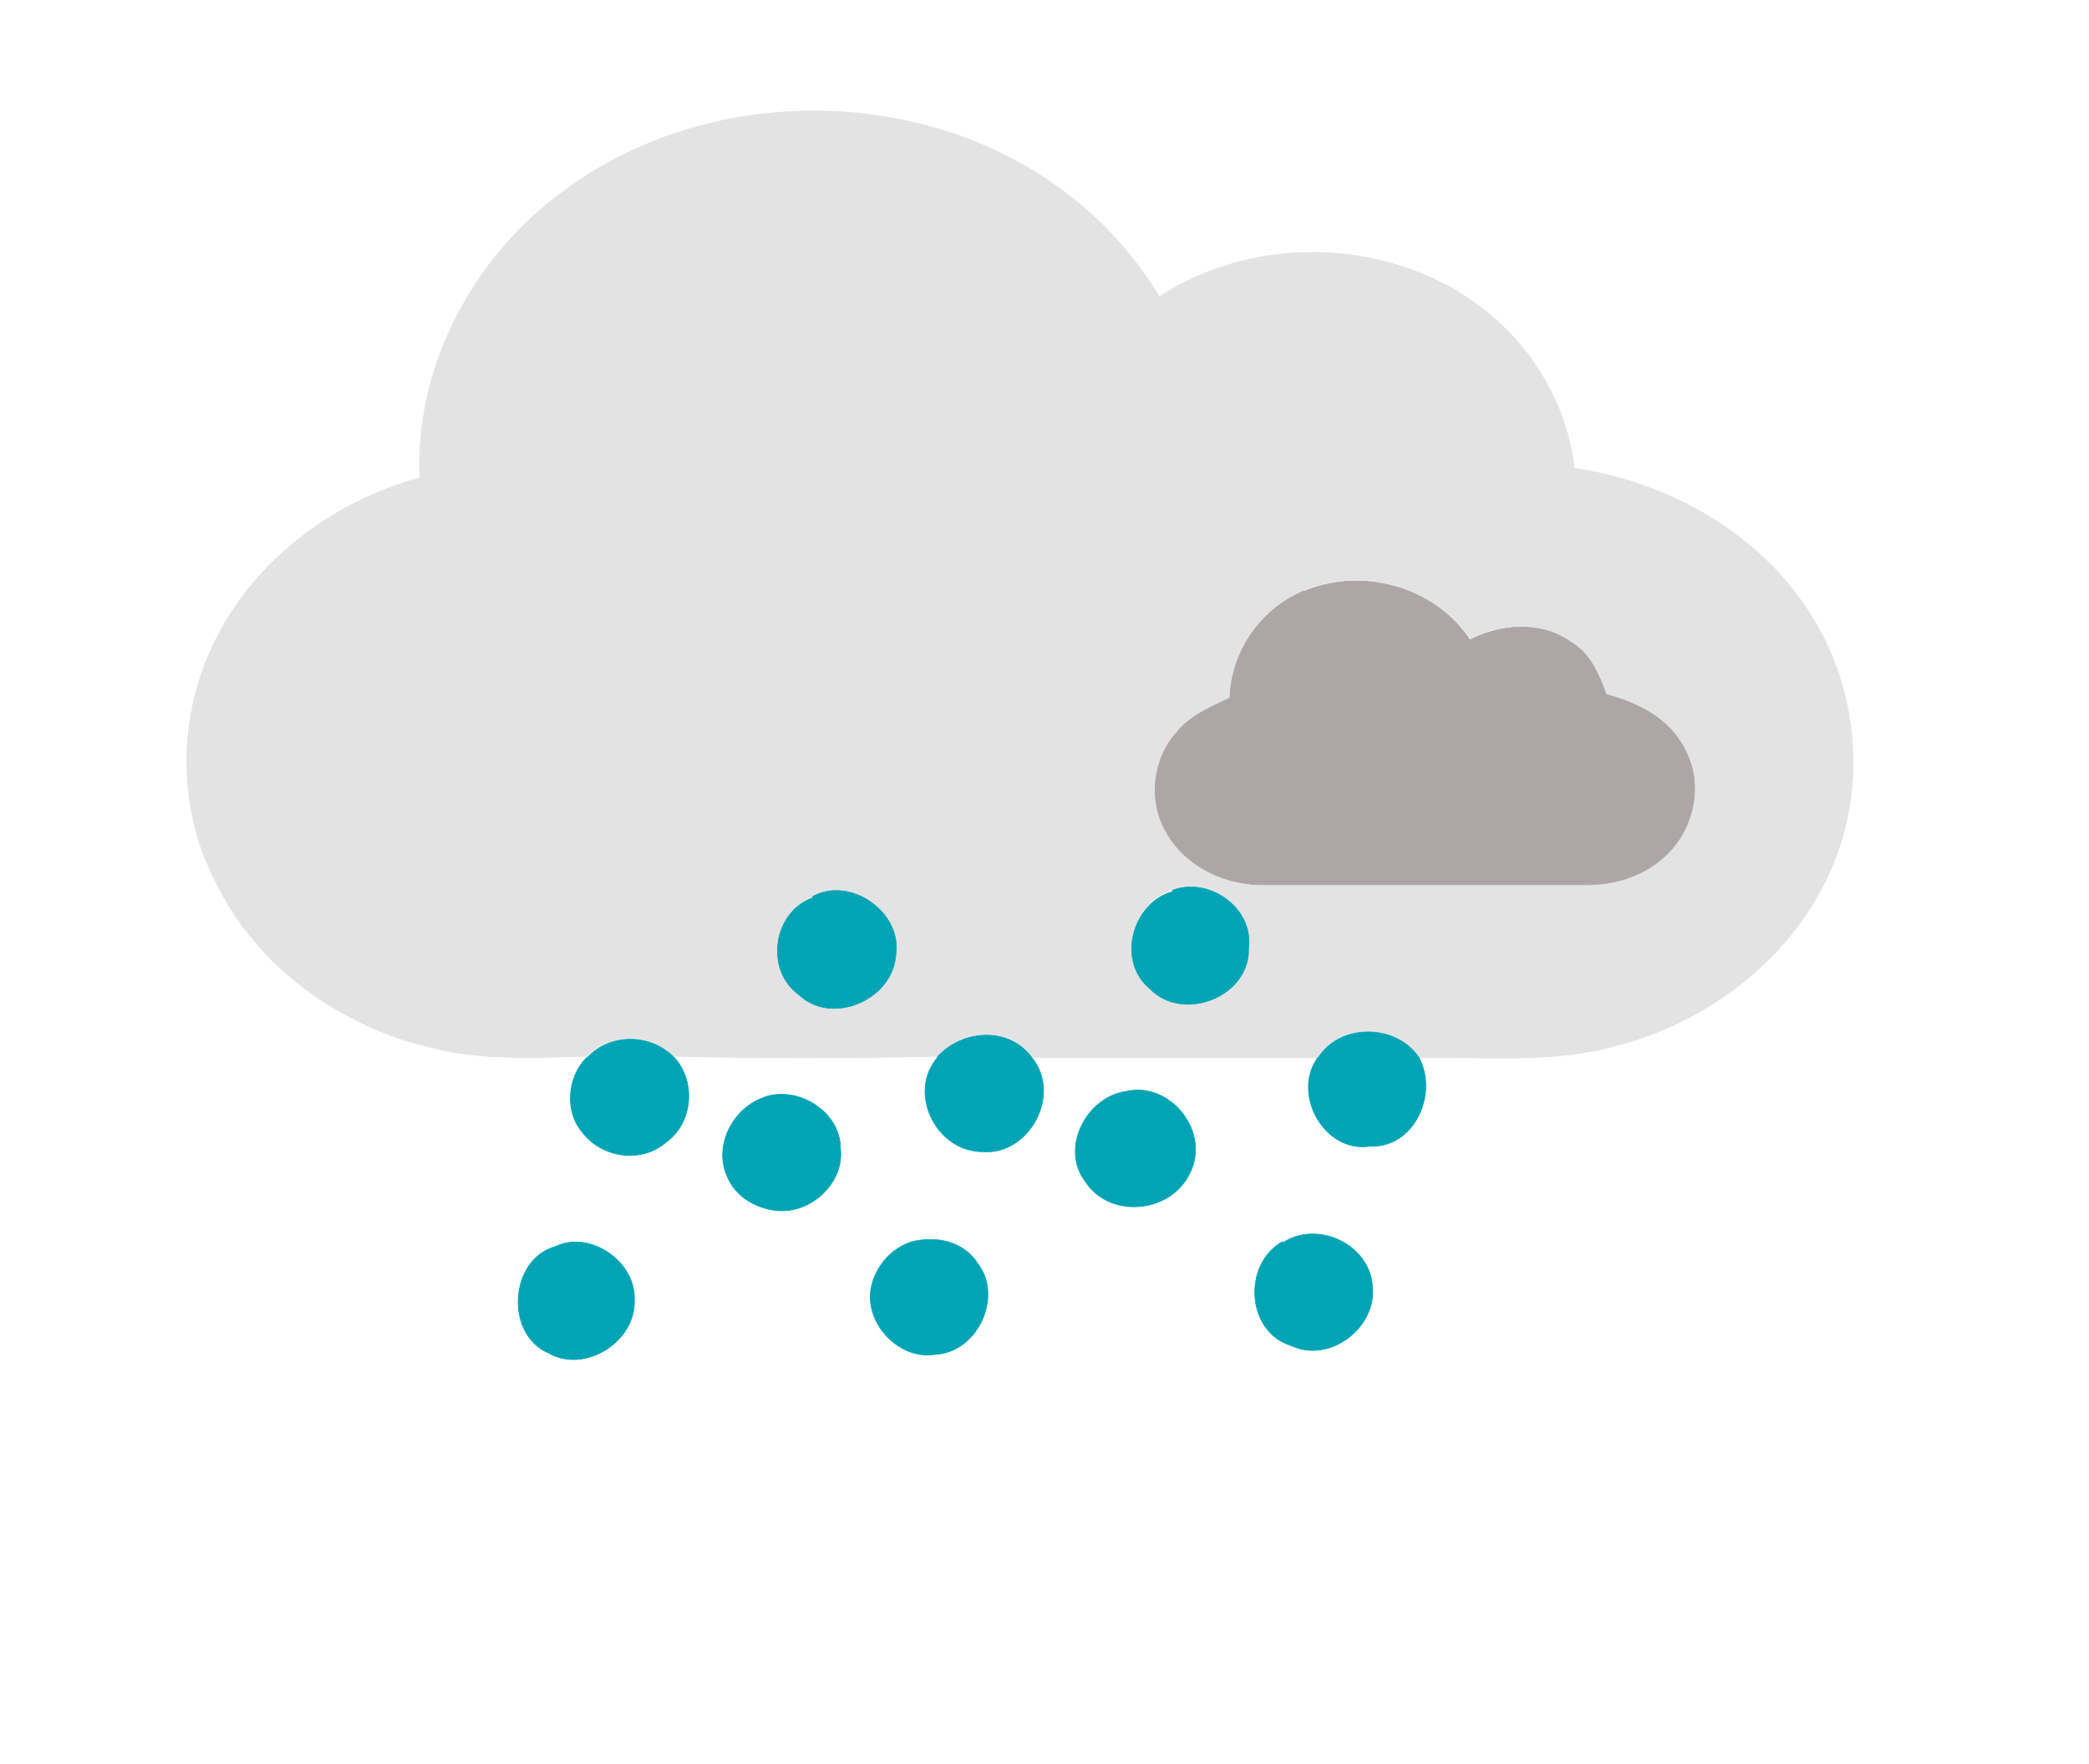
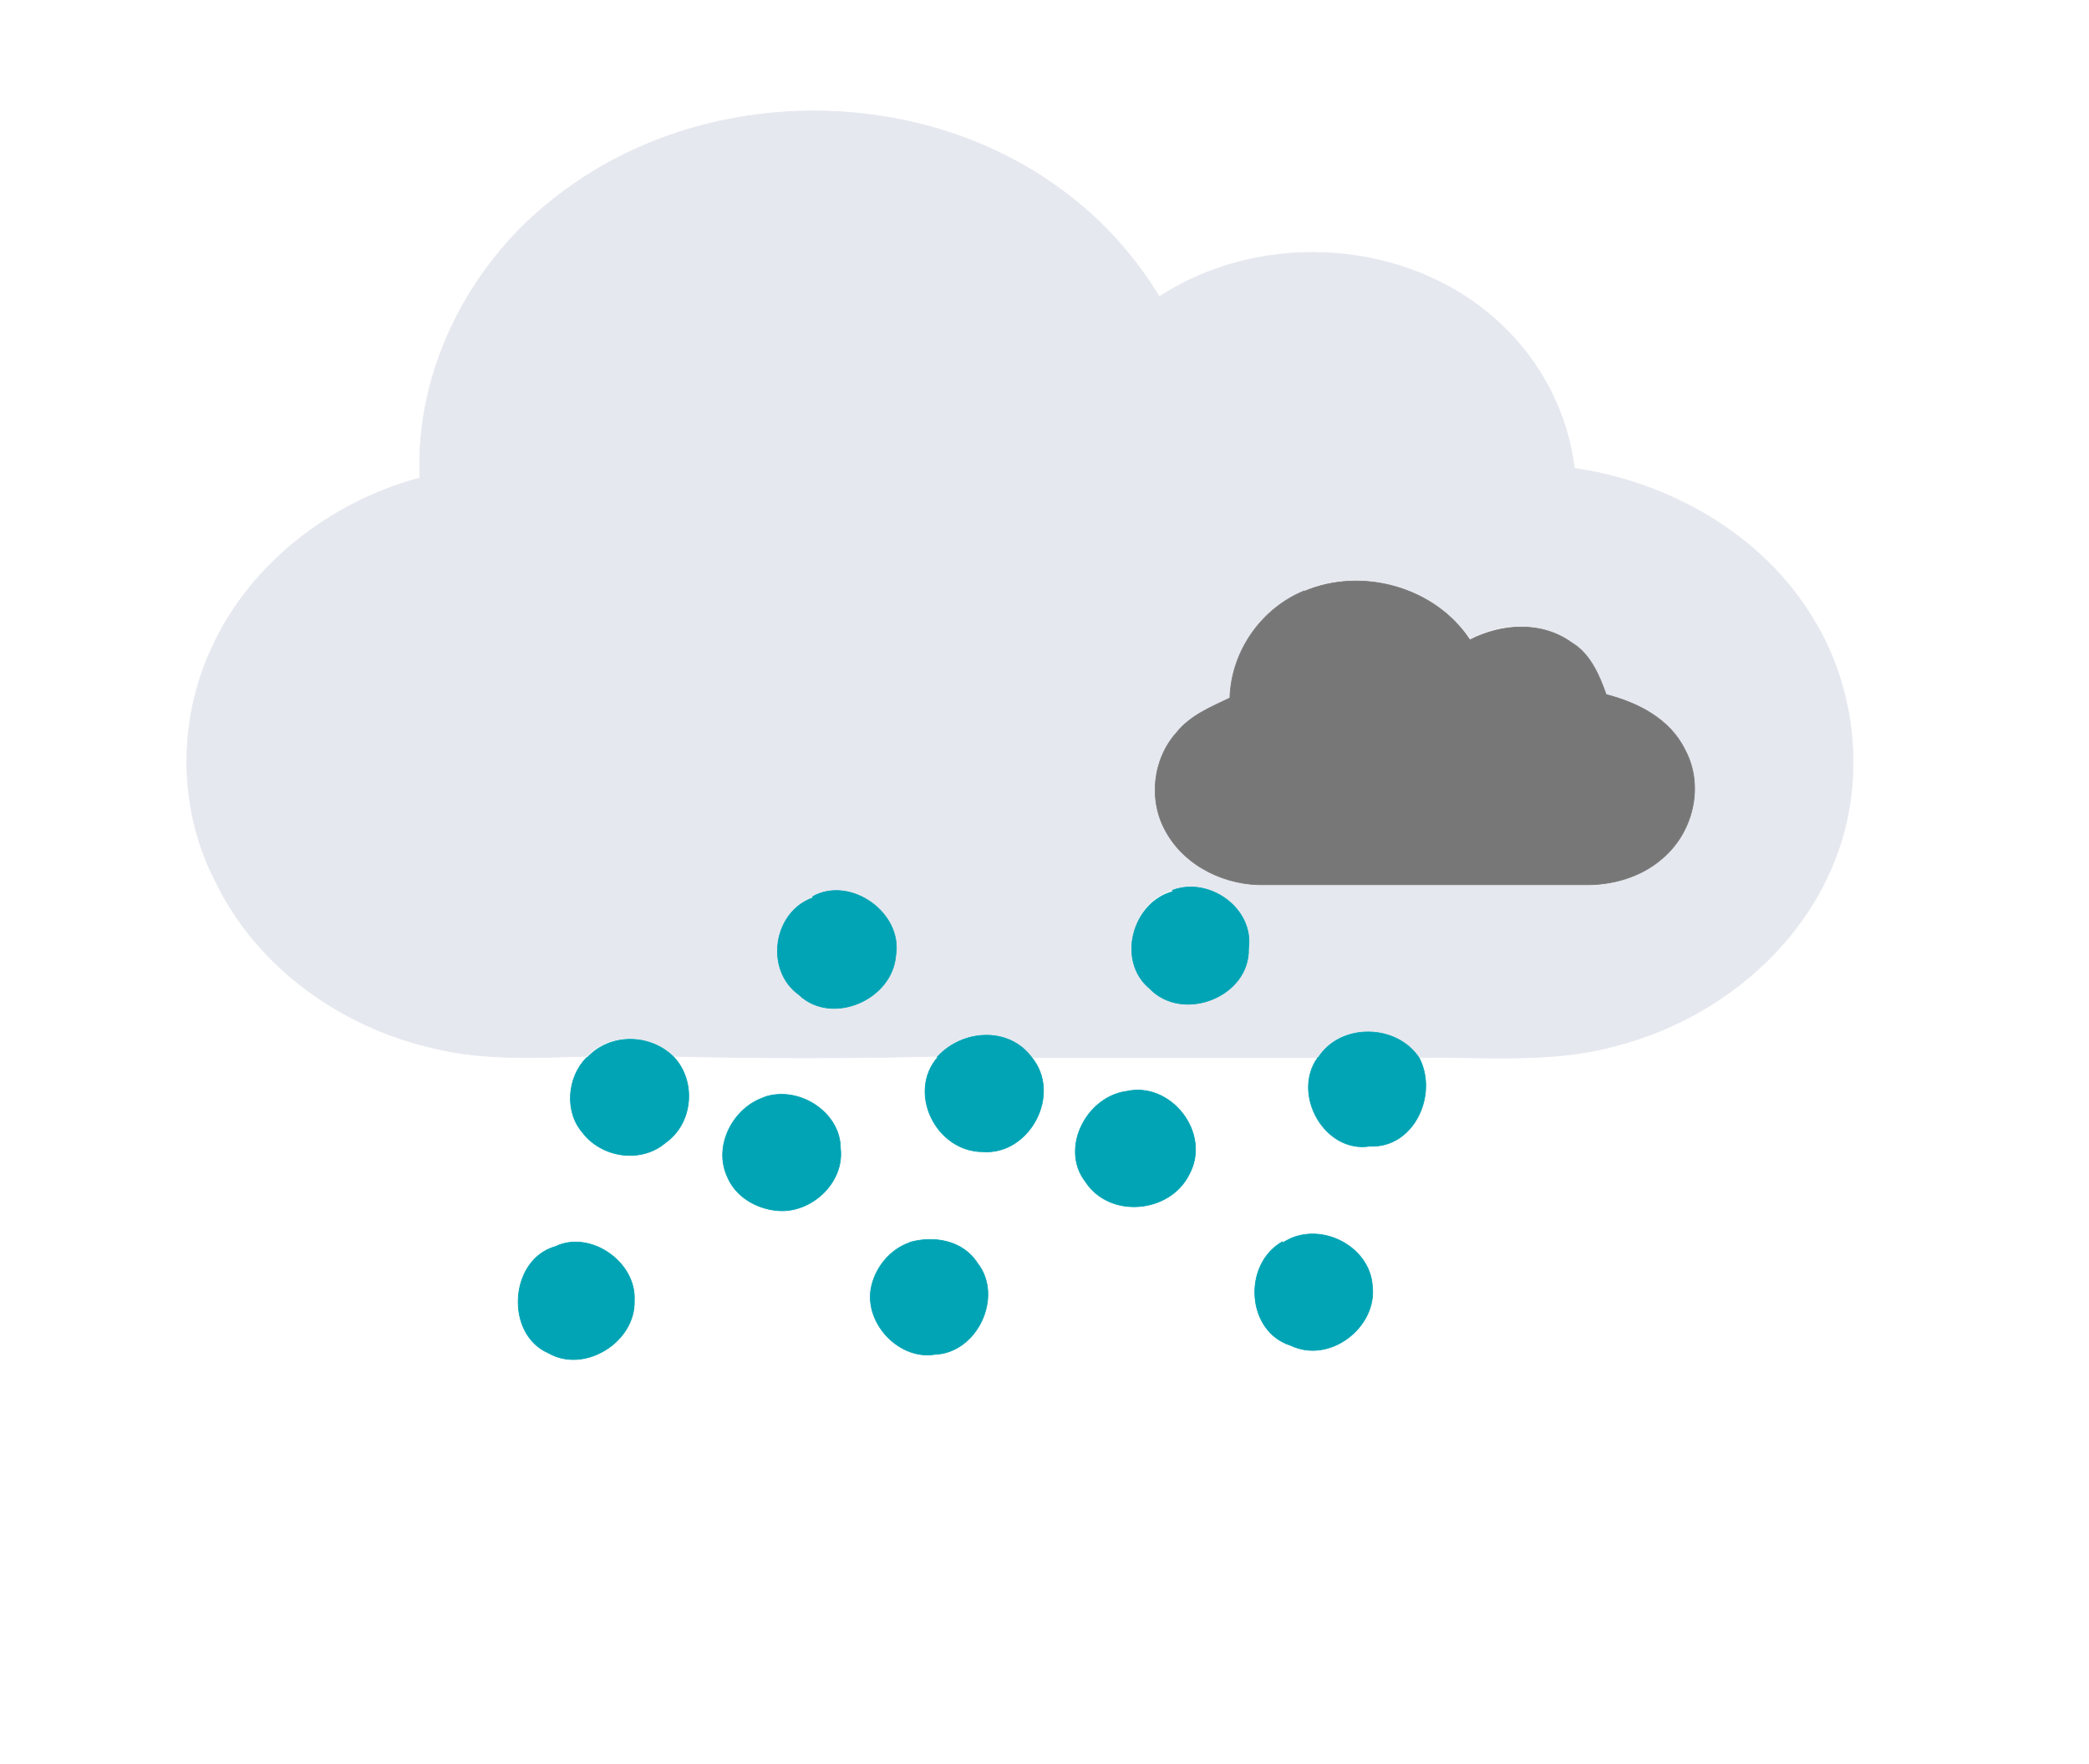
- <svg xmlns="http://www.w3.org/2000/svg" width="302pt" height="340" viewBox="0 0 302 255">
-   <path fill="#e4e3e3" stroke="#e4e3e3" stroke-width=".1" d="M81 28c21-16 52.7-16 73.6.3 5.2 4 9.6 9 13 14.6 15-9.8 36.4-8.3 49.4 4 5.8 5.4 9.7 13 10.6 20.8 13.7 2 27 9.5 34.3 21.4 6.3 10 7.8 23 3.7 34.3-5 13.8-17.6 24-31.7 27.7-9.4 2.7-19.2 1.6-28.8 1.8-3.2-5-11.5-5.2-14.7 0H149c-3.2-4.6-10-4.3-13.5-.2-12.7.3-25.5.3-38 0-3.5-3.4-9.4-3.5-12.7 0-7.4.2-15 .6-22.2-1.2-13.2-3-25.4-11.6-31.4-24-5.4-10.3-5.6-23.2-.5-34 5.5-12 17.2-21 30-24.4C60 53.2 68.2 37.5 81 28m107.5 57.5c-6.3 2.5-10.6 8.7-10.8 15.5-2.8 1.3-5.7 2.5-7.6 5-3.3 4-4 10-1.4 14.4 2.8 5 8.7 7.8 14.3 7.6h46c4 0 8-1 11.2-3.8 4.6-3.6 6.2-10.5 3.4-15.8-2.2-4.4-6.8-6.8-11.4-8-1-2.7-2.3-5.8-5-7.5-4.3-3.2-10-3-14.6-.6-5.2-7.5-15.7-10.5-24-7m-19 43.3c-6 1.7-8.2 10-3.4 14 4.8 5 14.5 1.3 14.4-5.6.7-5.7-5.8-10.3-11-8.3m-52 1c-5.8 2-7 10.4-2.2 14 4.8 4.5 13.6.8 14-5.6 1-6-6.5-11.4-12-8.4z" />
-   <path fill="#aca6a6" stroke="#aca6a6" stroke-width=".1" d="M188.5 85.5c8.4-3.6 19-.6 24 7 4.7-2.4 10.4-2.7 14.7.4 2.7 1.6 4 4.7 5 7.5 4.6 1.2 9.2 3.5 11.4 8 2.8 5.2 1.2 12-3.4 15.8-3 2.6-7.2 3.8-11.2 3.7h-46c-5.7.2-11.6-2.6-14.4-7.6-2.6-4.5-2-10.5 1.5-14.4 2-2.5 5-3.7 7.7-5 .2-6.8 4.6-13 10.8-15.5z" />
+ <svg xmlns="http://www.w3.org/2000/svg" id="weather34 icon snow" width="302pt" height="340" viewBox="0 0 302 255">
+   <path fill="#e6e8ef" stroke="#e6e8ef" stroke-width=".1" d="M81 28c21-16 52.7-16 73.6.3 5.2 4 9.6 9 13 14.6 15-9.8 36.4-8.3 49.4 4 5.8 5.4 9.7 13 10.6 20.8 13.7 2 27 9.5 34.3 21.4 6.3 10 7.8 23 3.7 34.3-5 13.8-17.6 24-31.7 27.7-9.4 2.7-19.2 1.6-28.8 1.8-3.2-5-11.5-5.2-14.7 0H149c-3.2-4.6-10-4.3-13.5-.2-12.7.3-25.5.3-38 0-3.5-3.4-9.4-3.5-12.7 0-7.4.2-15 .6-22.2-1.2-13.2-3-25.4-11.6-31.4-24-5.4-10.3-5.6-23.2-.5-34 5.5-12 17.2-21 30-24.4C60 53.2 68.2 37.5 81 28m107.5 57.5c-6.3 2.5-10.6 8.7-10.8 15.5-2.8 1.3-5.7 2.5-7.6 5-3.3 4-4 10-1.4 14.4 2.8 5 8.7 7.8 14.3 7.6h46c4 0 8-1 11.2-3.8 4.6-3.6 6.2-10.5 3.4-15.8-2.2-4.4-6.8-6.8-11.4-8-1-2.7-2.3-5.8-5-7.5-4.3-3.2-10-3-14.6-.6-5.2-7.5-15.7-10.5-24-7m-19 43.3c-6 1.7-8.2 10-3.4 14 4.8 5 14.5 1.3 14.4-5.6.7-5.7-5.8-10.3-11-8.3m-52 1c-5.8 2-7 10.4-2.2 14 4.8 4.5 13.6.8 14-5.6 1-6-6.5-11.4-12-8.4z" />
+   <path fill="#777" stroke="#777" stroke-width=".1" d="M188.5 85.5c8.4-3.6 19-.6 24 7 4.7-2.4 10.4-2.7 14.7.4 2.7 1.6 4 4.7 5 7.5 4.6 1.2 9.2 3.5 11.4 8 2.8 5.2 1.2 12-3.4 15.8-3 2.6-7.2 3.8-11.2 3.7h-46c-5.7.2-11.6-2.6-14.4-7.6-2.6-4.5-2-10.5 1.5-14.4 2-2.5 5-3.7 7.7-5 .2-6.8 4.6-13 10.8-15.5z" />
  <path fill="#00a4b4" stroke="#00a4b4" stroke-width=".1" d="M169.5 128.7c5.3-2 11.8 2.6 11 8.4.2 7-9.5 10.8-14.3 5.8-4.8-4-2.5-12.4 3.3-14zM117.5 129.6c5.4-3 13 2.3 12 8.5-.5 6.5-9.3 10.2-14 5.7-5-3.6-3.7-12 2-14zM190.5 153c3.2-5.2 11.5-5 14.7 0 2.7 5.3-.8 13-7.2 12.7-6.5 1-11.3-7.5-7.5-12.8zM84.8 153c3.3-3.7 9.2-3.6 12.6-.2 3.3 3.5 2.8 9.6-1.2 12.4-3.5 3-9.2 2.2-12-1.5-2.6-3-2.2-8 .6-10.8zM135.5 152.8c3.6-4 10.3-4.4 13.6 0 4.5 5.4-.3 14.2-7 13.7-6.8 0-11-8.6-6.5-13.7zM162.7 157.8c6.5-1.6 12.5 6 9.2 12-2.8 5.6-11.5 6.4-15 1-3.6-4.7 0-12 5.7-13zM110.5 158.6c5-1.7 11 2.2 11 7.4.6 5-4.3 9.5-9.2 9-3-.3-6-2-7.2-5-2-4.5 1-10 5.5-11.4zM131.5 179.6c3.5-1 7.7-.3 9.8 3 3.8 4.8 0 13-6.2 13.2-5 .8-10-4.3-9.2-9.4.5-3 2.7-5.8 5.7-6.8zM185.4 179.7c5-3.4 12.6.2 13 6.2.7 6-6.2 11.3-11.8 8.6-6.4-2-7-11.7-1.2-15zM80.3 180.2c5-2.4 11.7 2.2 11.4 7.8.2 6-7.2 10.6-12.4 7.6-6.3-2.7-5.7-13.5 1-15.4z" />
</svg>
